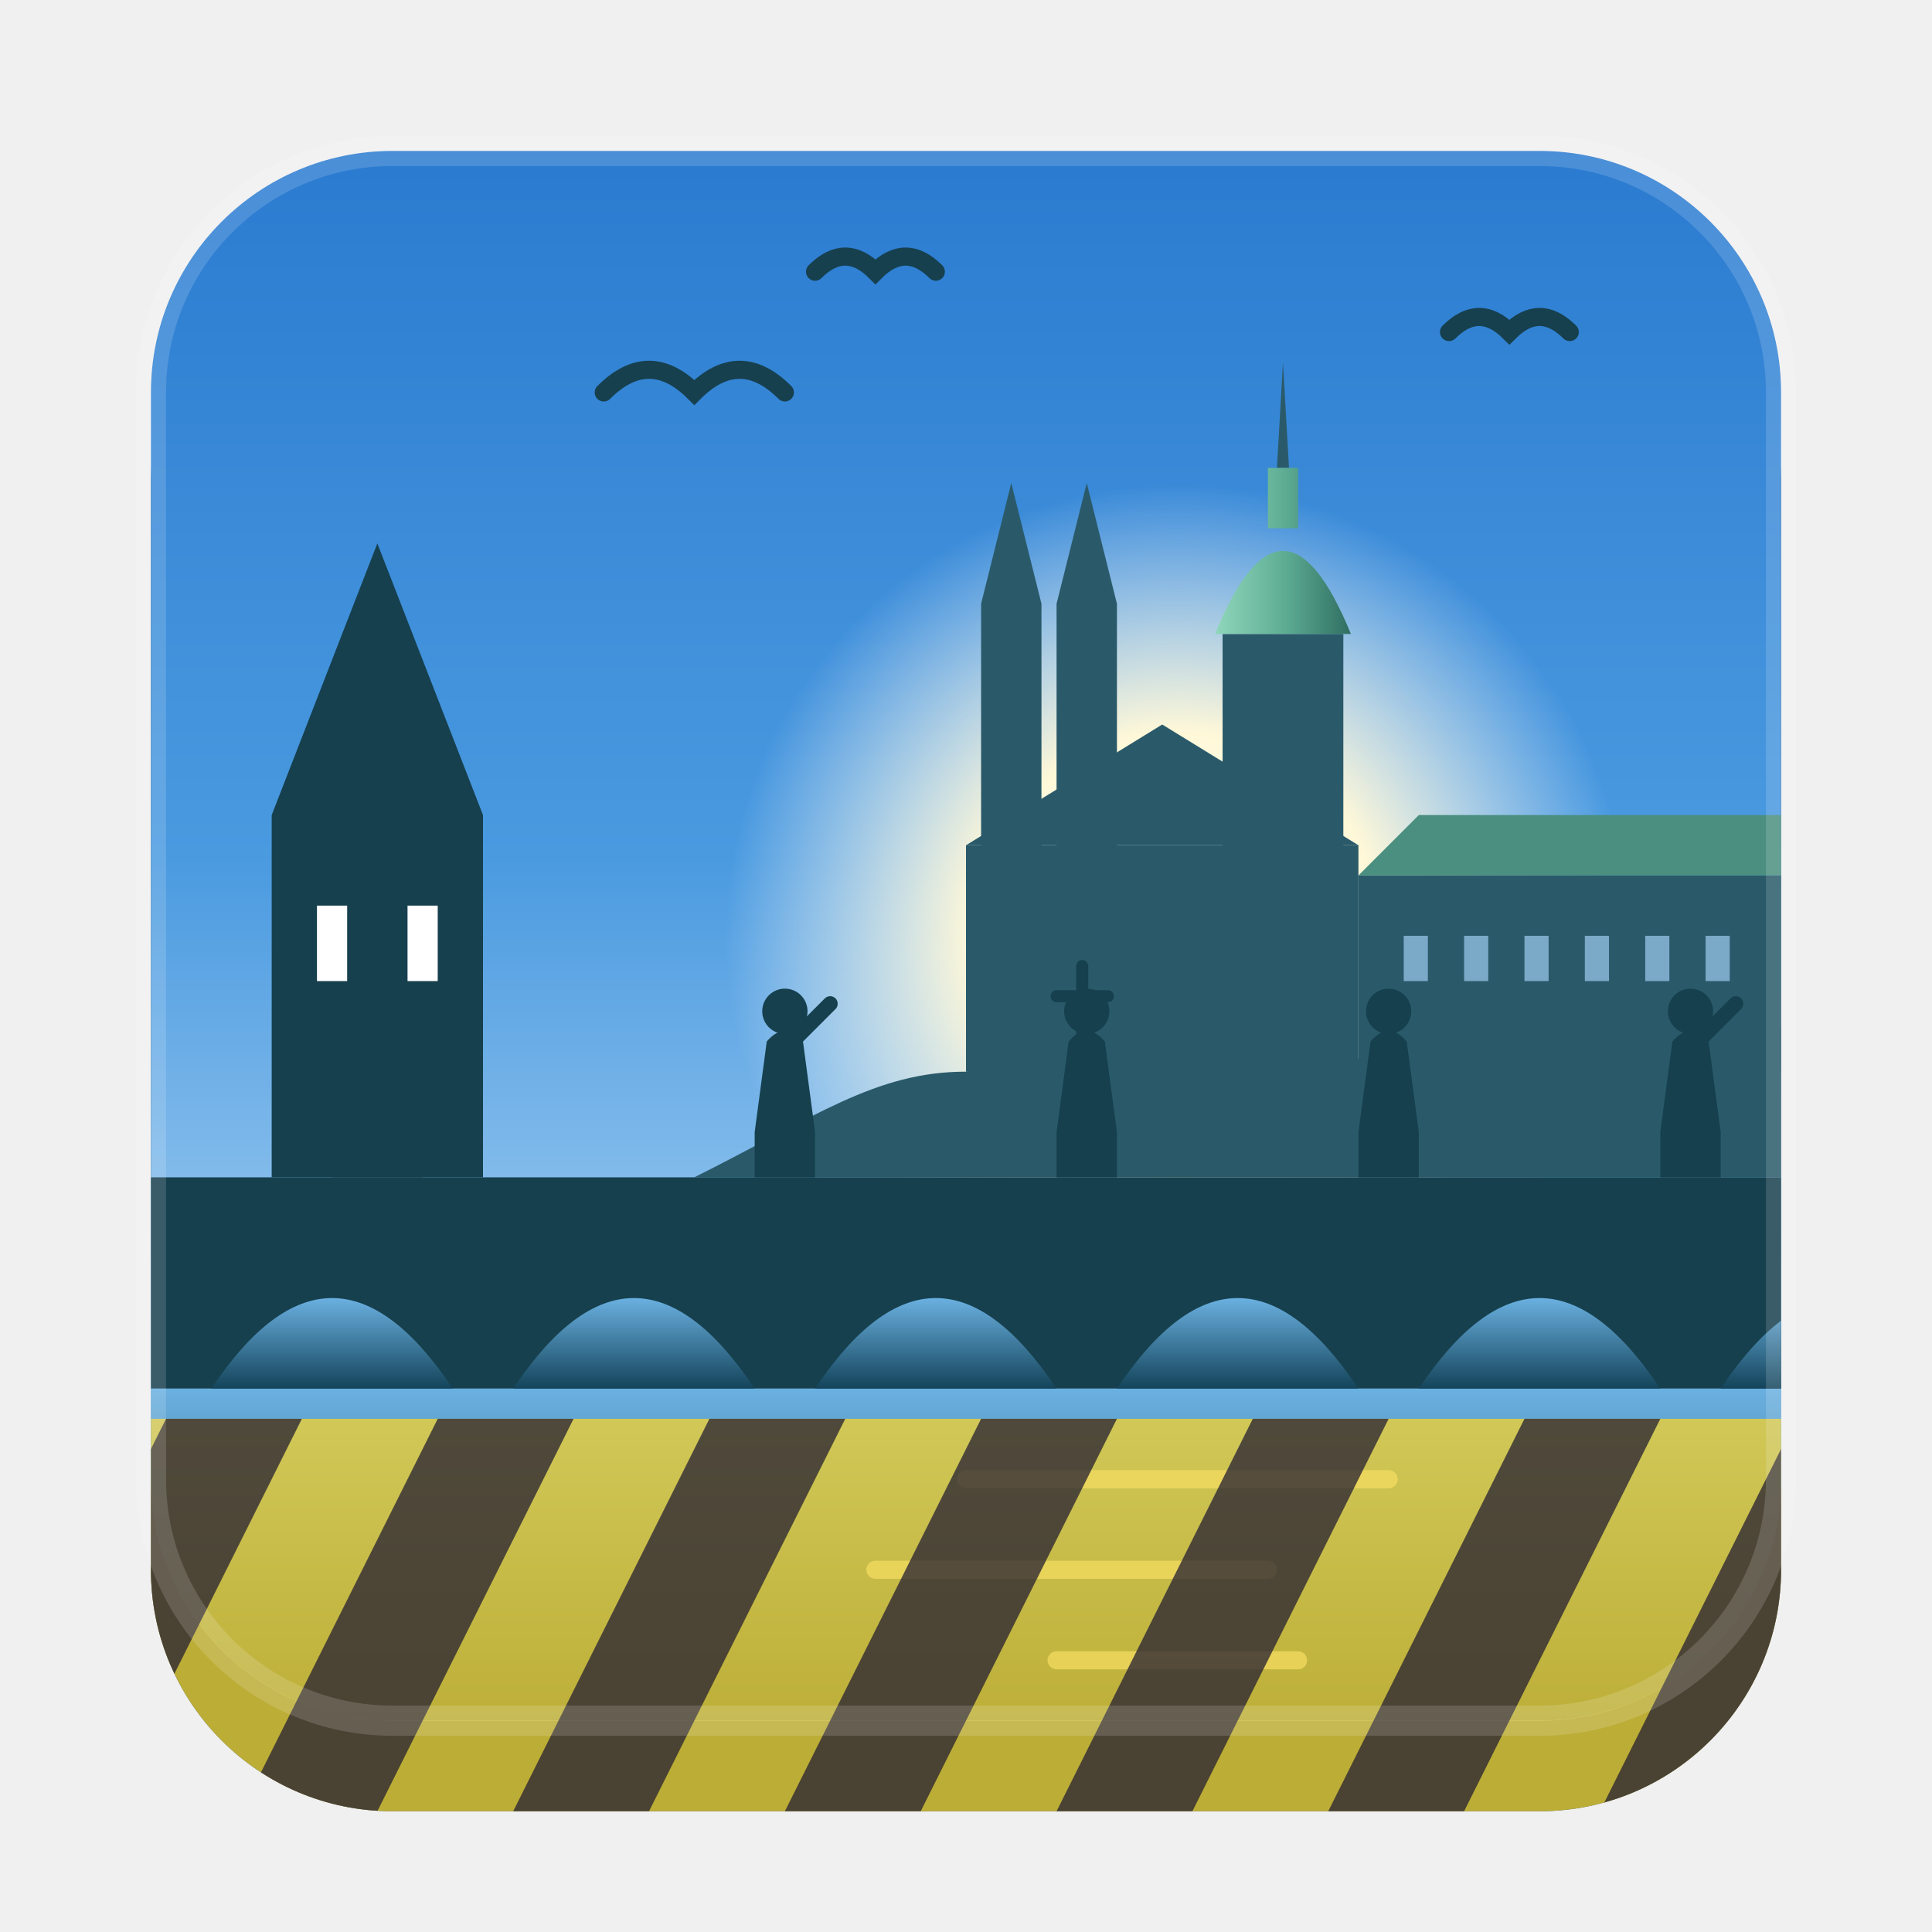
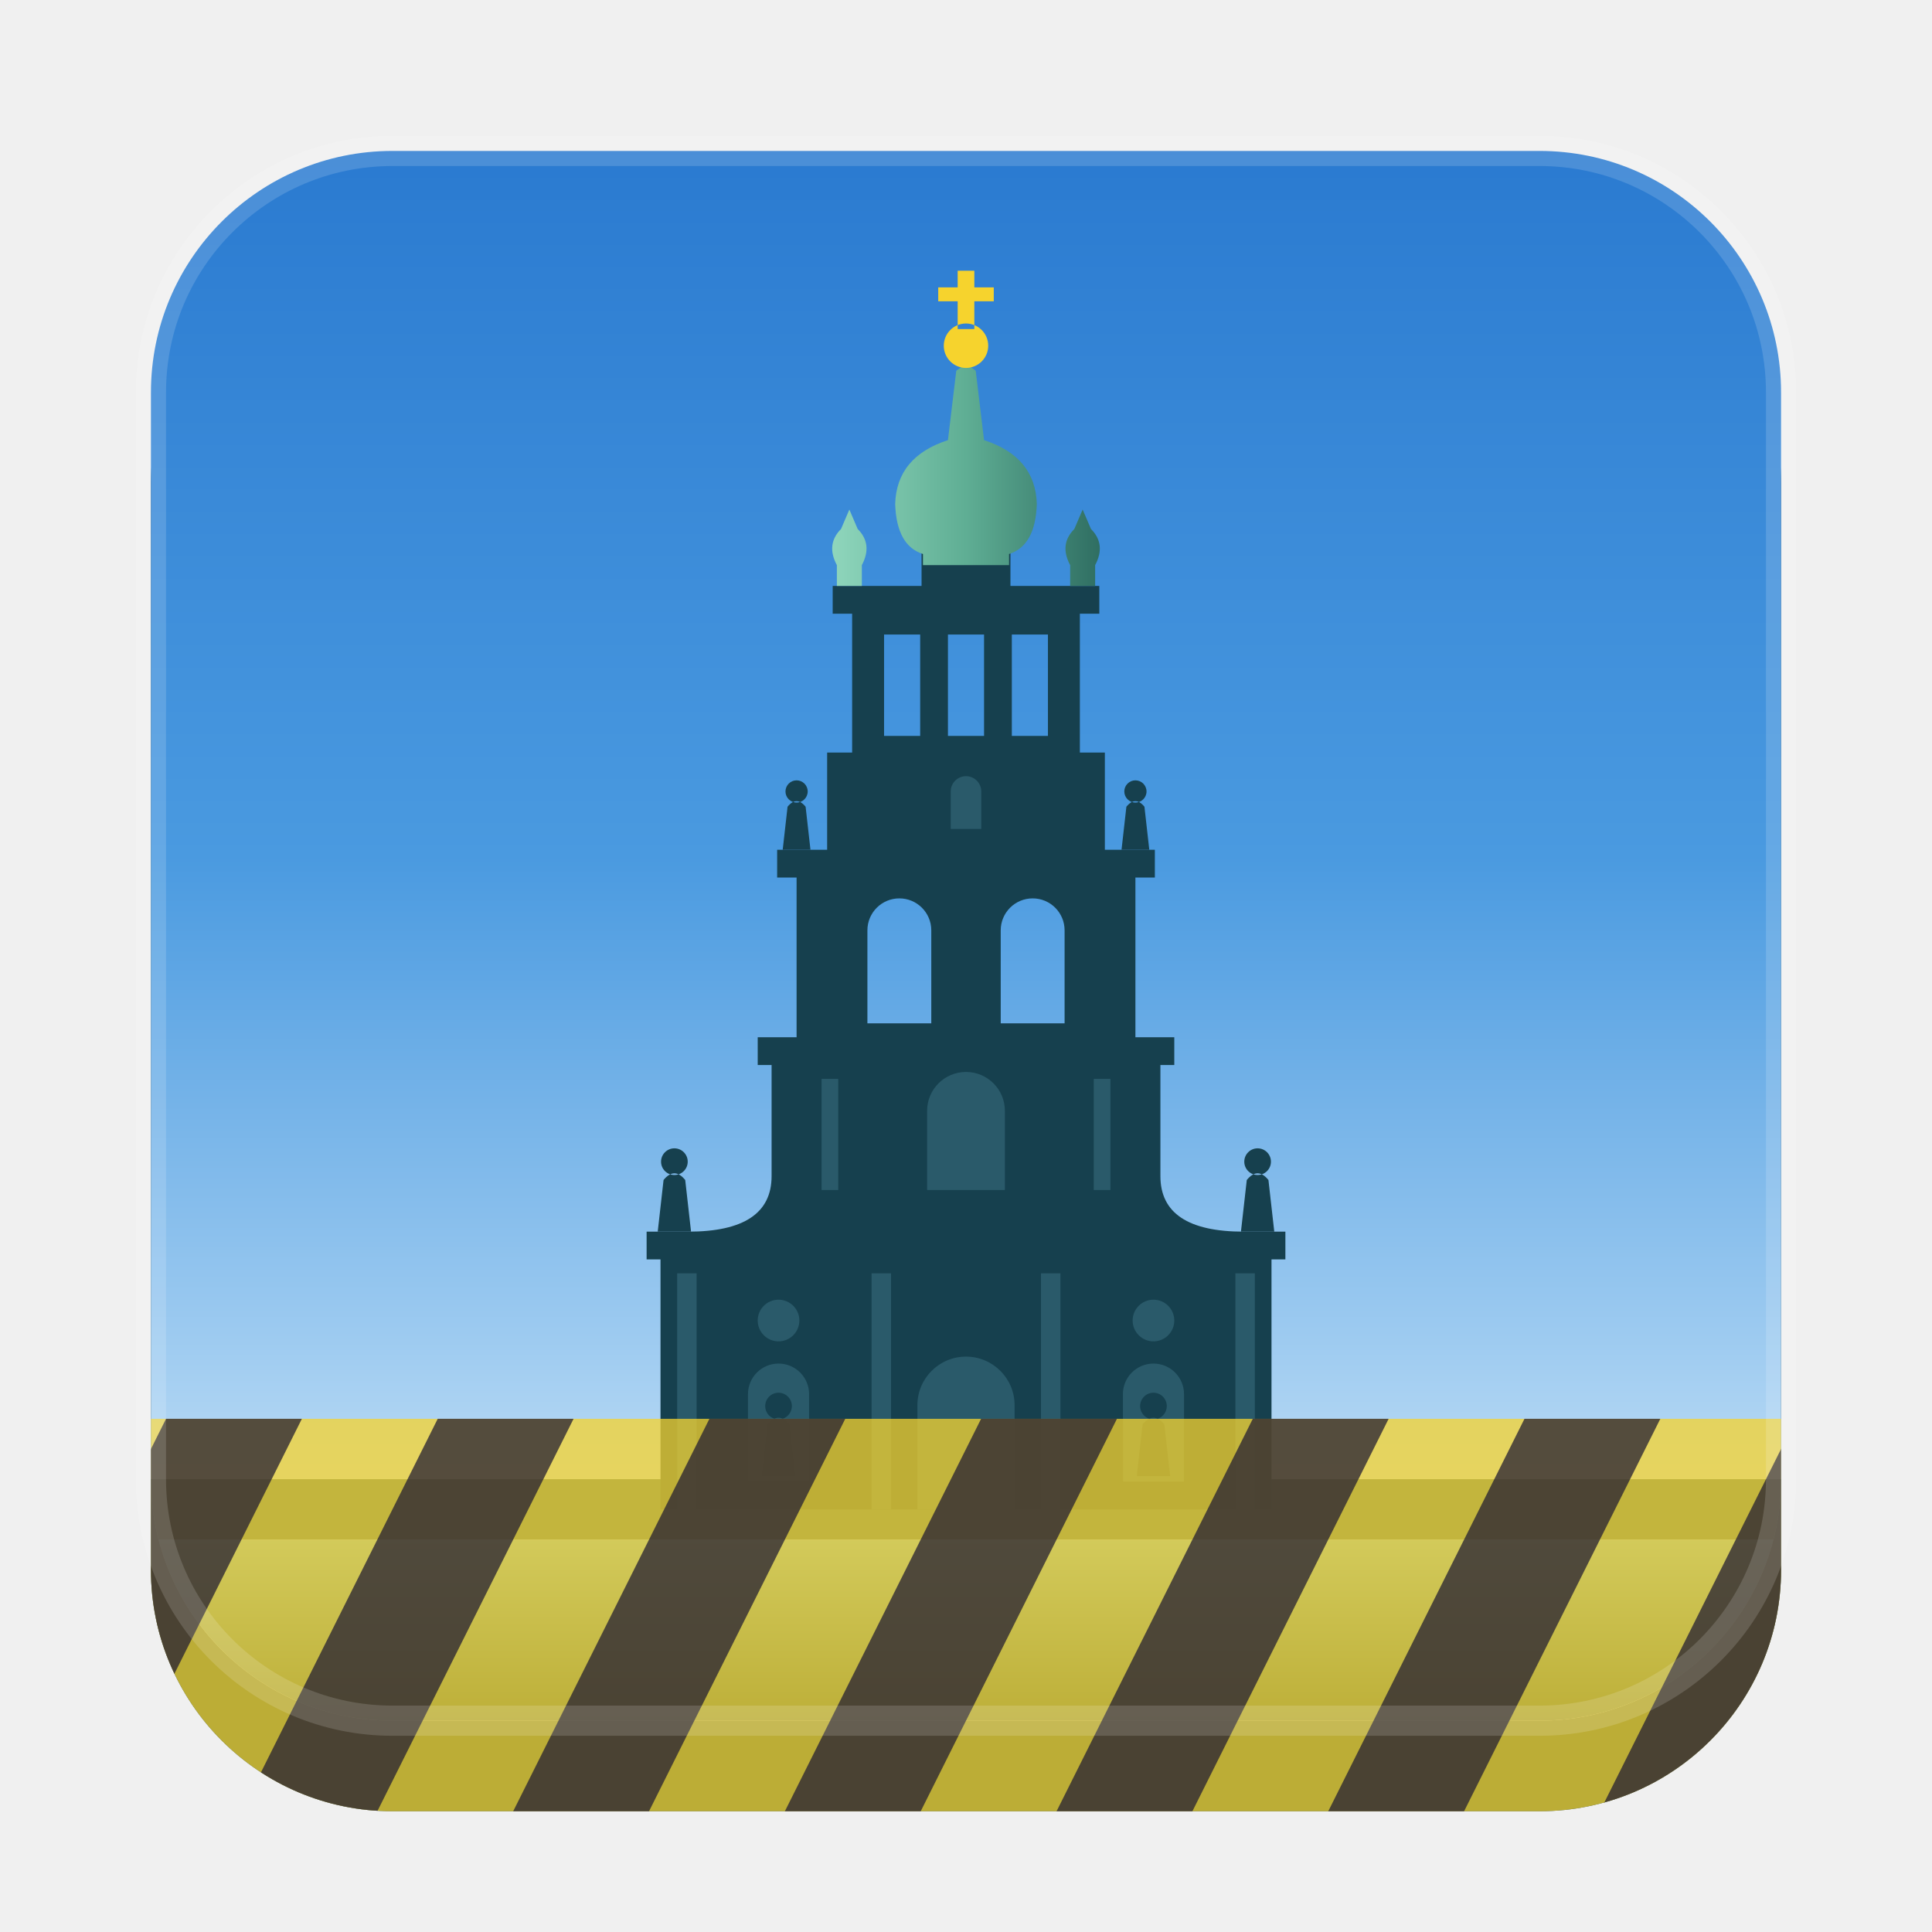
<svg xmlns="http://www.w3.org/2000/svg" width="128" height="128" viewBox="0 0 128 128">
  <defs>
    <linearGradient id="sky" x1="0" y1="0" x2="0" y2="1">
      <stop offset="0" stop-color="#2a7ad0" />
      <stop offset=".45" stop-color="#4a9ae0" />
      <stop offset=".75" stop-color="#9ccaf0" />
      <stop offset="1" stop-color="#e8f4fc" />
    </linearGradient>
-     <radialGradient id="haze" cx=".5" cy=".5" r=".5">
-       <stop offset="0" stop-color="#fff" />
-       <stop offset=".45" stop-color="#fff8d8" />
-       <stop offset="1" stop-color="#fff" stop-opacity="0" />
-     </radialGradient>
-     <linearGradient id="river" x1="0" y1="0" x2="0" y2="1">
-       <stop offset="0" stop-color="#6ab0e0" />
-       <stop offset="1" stop-color="#14445a" />
-     </linearGradient>
    <linearGradient id="copper" x1="0" y1="0" x2="1" y2="0">
      <stop offset="0" stop-color="#8fd6bc" />
      <stop offset=".5" stop-color="#5fae94" />
      <stop offset="1" stop-color="#2f6e62" />
+     </linearGradient>
+     <linearGradient id="river" gradientUnits="userSpaceOnUse" x1="0" y1="102" x2="0" y2="114">
+       <stop offset="0" stop-color="#6ab0e0" />
+       <stop offset="1" stop-color="#14445a" />
    </linearGradient>
    <clipPath id="face">
      <rect x="10" y="10" width="108" height="104" rx="16" />
    </clipPath>
    <clipPath id="plate">
      <rect x="10" y="10" width="108" height="110" rx="16" />
    </clipPath>
  </defs>
  <rect x="10" y="16" width="108" height="104" rx="16" fill="#103a4f" />
  <g clip-path="url(#face)">
    <rect x="10" y="10" width="108" height="104" fill="url(#sky)" />
-     <circle cx="78" cy="62" r="30" fill="url(#haze)" />
-     <g fill="#2a5a6a">
-       <path d="M46 78 C54 74 58 71 64 71 Q72 69 80 70 T118 68 V78Z" />
-       <rect x="64" y="56" width="26" height="15" />
-       <path d="M64 56 L77 48 L90 56Z" />
-       <path d="M65 71 V40 L67 32 L69 40 V71Z" />
-       <path d="M70 71 V40 L72 32 L74 40 V71Z" />
-       <rect x="81" y="42" width="8" height="16" />
-       <path d="M84.6 31 L85 24 L85.4 31Z" />
-       <rect x="90" y="58" width="30" height="13" />
+     <path d="M10 98 H118 V102 H10Z" fill="#2a5a6a" />
+     <g transform="translate(5.12 8) scale(0.92)">
+       <path fill-rule="evenodd" d="M64 31 L67.2 31 L67.2 33.5 L73.6 33.5 L73.6 35.5 L72.2 35.5 L72.2 45.5 L74 45.5 L74 52.5 L77.6 52.5 L77.6 54.5 L76.2 54.5 L76.2 66 L79 66 L79 68 L78 68 L78 76 Q78 80 84 80 L87 80 L87 82 L86 82 L86 100 L42 100 L42 82 L41 82 L41 80 L44 80 Q50 80 50 76 L50 68 L49 68 L49 66 L51.8 66 L51.8 54.5 L50.4 54.5 L50.4 52.5 L54 52.5 L54 45.5 L55.8 45.5 L55.8 35.5 L54.4 35.5 L54.4 33.5 L60.8 33.5 L60.8 31 L64 31Z M58.1 37 H60.7 V44.3 H58.1Z M62.7 37 H65.3 V44.3 H62.7Z M67.3 37 H69.9 V44.3 H67.3Z M56.9 65 V58.3 A2.3 2.3 0 0 1 61.5 58.3 V65Z M66.5 65 V58.3 A2.3 2.3 0 0 1 71.1 58.3 V65Z" fill="#16404e" />
+       <path d="M50.8 52.5 L51.15 49.4 Q51.8 48.6 52.45 49.4 L52.8 52.5Z M51 48.3 A0.8 0.8 0 1 0 52.6 48.3 A0.8 0.8 0 1 0 51 48.3Z M75.2 52.5 L75.55 49.4 Q76.2 48.6 76.85 49.4 L77.2 52.5Z M75.4 48.3 A0.8 0.8 0 1 0 77 48.3 A0.8 0.8 0 1 0 75.4 48.3Z M41.8 80 L42.22 76.28 Q43 75.32 43.78 76.28 L44.2 80Z M42.04 74.96 A0.96 0.96 0 1 0 43.96 74.96 A0.96 0.96 0 1 0 42.04 74.96Z M83.8 80 L84.22 76.28 Q85 75.32 85.78 76.28 L86.2 80Z M84.04 74.96 A0.96 0.96 0 1 0 85.96 74.96 A0.96 0.96 0 1 0 84.04 74.96Z" fill="#16404e" />
+       <path d="M60.5 100 V92.5 A3.5 3.5 0 0 1 67.5 92.5 V100Z M61.2 77 V71.3 A2.8 2.8 0 0 1 66.8 71.3 V77Z M62.9 51 V48.3 A1.1 1.1 0 0 1 65.1 48.3 V51Z M57.2 83 H58.6 V100 H57.2Z M69.4 83 H70.8 V100 H69.4Z M43.2 83 H44.6 V100 H43.2Z M83.4 83 H84.8 V100 H83.4Z M48.3 98 V91.7 A2.2 2.2 0 0 1 52.7 91.7 V98Z M75.3 98 V91.7 A2.2 2.2 0 0 1 79.7 91.7 V98Z M49 86.4 A1.5 1.5 0 1 0 52 86.4 A1.5 1.5 0 1 0 49 86.4Z M76 86.4 A1.5 1.5 0 1 0 79 86.4 A1.5 1.5 0 1 0 76 86.4Z M53.6 69 H54.8 V77 H53.6Z M73.2 69 H74.4 V77 H73.2Z" fill="#2a5a6a" />
+       <path d="M49.3 97.6 L49.72 93.88 Q50.5 92.92 51.28 93.88 L51.7 97.6Z M49.54 92.56 A0.96 0.96 0 1 0 51.46 92.56 A0.96 0.96 0 1 0 49.54 92.56Z M76.3 97.6 L76.72 93.88 Q77.5 92.92 78.28 93.88 L78.7 97.6Z M76.54 92.56 A0.96 0.96 0 1 0 78.46 92.56 A0.96 0.96 0 1 0 76.54 92.56Z" fill="#16404e" />
+       <path d="M64 17.5 L64.7 18 L65.3 23 Q69 24.2 69.1 27.6 Q69 30.6 67.1 31.2 L67.1 32 L60.9 32 L60.9 31.2 Q59 30.6 58.9 27.6 Q59 24.2 62.7 23 L63.3 18 L64 17.5Z M54.7 33.5 V32 Q53.9 30.5 55 29.4 L55.6 28 L56.2 29.4 Q57.3 30.5 56.5 32 V33.5Z M71.5 33.5 V32 Q70.7 30.5 71.8 29.4 L72.4 28 L73 29.4 Q74.1 30.5 73.3 32 V33.5Z" fill="url(#copper)" />
+       <path d="M63.4 15 V10.8 H64.6 V15Z M62 12 H66 V13 H62Z M62.4 16.2 A1.6 1.6 0 1 0 65.6 16.2 A1.6 1.6 0 1 0 62.4 16.2Z" fill="#f6d32d" />
    </g>
-     <path d="M80.5 42 Q85 31 89.5 42Z M84 31 H86 V35 H84Z" fill="url(#copper)" />
-     <path d="M90 58 L94 54 H120 V58Z" fill="#4a8f80" />
-     <g fill="#9ccaf0" opacity=".7">
-       <rect x="93" y="62" width="1.6" height="3" />
-       <rect x="97" y="62" width="1.6" height="3" />
-       <rect x="101" y="62" width="1.6" height="3" />
-       <rect x="105" y="62" width="1.6" height="3" />
-       <rect x="109" y="62" width="1.6" height="3" />
-       <rect x="113" y="62" width="1.6" height="3" />
-     </g>
-     <g fill="#16404e">
-       <rect x="10" y="78" width="108" height="14" />
-       <path d="M22 78 V48 L25 44 L28 48 V78Z" />
-       <path d="M18 78 V54 L25 36 L32 54 V78Z" />
-       <path d="M50 78 V75 L50.8 69 Q52 67.6 53.2 69 L54 75 V78Z" />
-       <circle cx="52" cy="67" r="1.5" />
-       <path d="M70 78 V75 L70.8 69 Q72 67.6 73.2 69 L74 75 V78Z" />
-       <circle cx="72" cy="67" r="1.5" />
-       <path d="M90 78 V75 L90.8 69 Q92 67.6 93.2 69 L94 75 V78Z" />
-       <circle cx="92" cy="67" r="1.5" />
-       <path d="M110 78 V75 L110.8 69 Q112 67.6 113.2 69 L114 75 V78Z" />
-       <circle cx="112" cy="67" r="1.5" />
-     </g>
-     <g fill="none" stroke="#16404e" stroke-linecap="round">
-       <path d="M52 69.5 L55 66.5 M112 69.5 L115 66.5" />
-       <path d="M71.7 71 V64 M70 66 H73.4" stroke-width=".8" />
-     </g>
-     <g fill="#fff">
-       <rect x="21" y="60" width="2" height="5" />
-       <rect x="27" y="60" width="2" height="5" />
-     </g>
-     <rect x="10" y="92" width="108" height="22" fill="url(#river)" />
-     <path d="M14 92 Q22 80 30 92Z M34 92 Q42 80 50 92Z M54 92 Q62 80 70 92Z M74 92 Q82 80 90 92Z M94 92 Q102 80 110 92Z M114 92 Q122 80 130 92Z" fill="url(#river)" />
-     <path d="M64 98 H92 M58 104 H84 M70 110 H86" stroke="#fff" stroke-opacity=".7" stroke-width="1.2" stroke-linecap="round" />
-     <g fill="none" stroke="#16404e" stroke-width="1.2" stroke-linecap="round">
-       <path d="M40 26 q3 -3 6 0 q3 -3 6 0" />
-       <path d="M54 18 q2 -2 4 0 q2 -2 4 0" />
-       <path d="M96 22 q2 -2 4 0 q2 -2 4 0" />
-     </g>
+     <rect x="10" y="102" width="108" height="12" fill="url(#river)" />
  </g>
  <g clip-path="url(#plate)">
    <rect x="0" y="94" width="128" height="34" fill="#f6d32d" opacity=".75" />
    <g fill="#241f31" opacity=".75">
      <path d="M-24 128 L-7 94 H2 L-15 128Z" />
      <path d="M-6 128 L11 94 H20 L3 128Z" />
      <path d="M12 128 L29 94 H38 L21 128Z" />
      <path d="M30 128 L47 94 H56 L39 128Z" />
      <path d="M48 128 L65 94 H74 L57 128Z" />
      <path d="M66 128 L83 94 H92 L75 128Z" />
      <path d="M84 128 L101 94 H110 L93 128Z" />
      <path d="M102 128 L119 94 H128 L111 128Z" />
      <path d="M120 128 L137 94 H146 L129 128Z" />
      <path d="M138 128 L155 94 H164 L147 128Z" />
    </g>
  </g>
  <rect x="10" y="10" width="108" height="104" rx="16" fill="none" stroke="#fff" stroke-opacity=".15" stroke-width="2" />
</svg>
